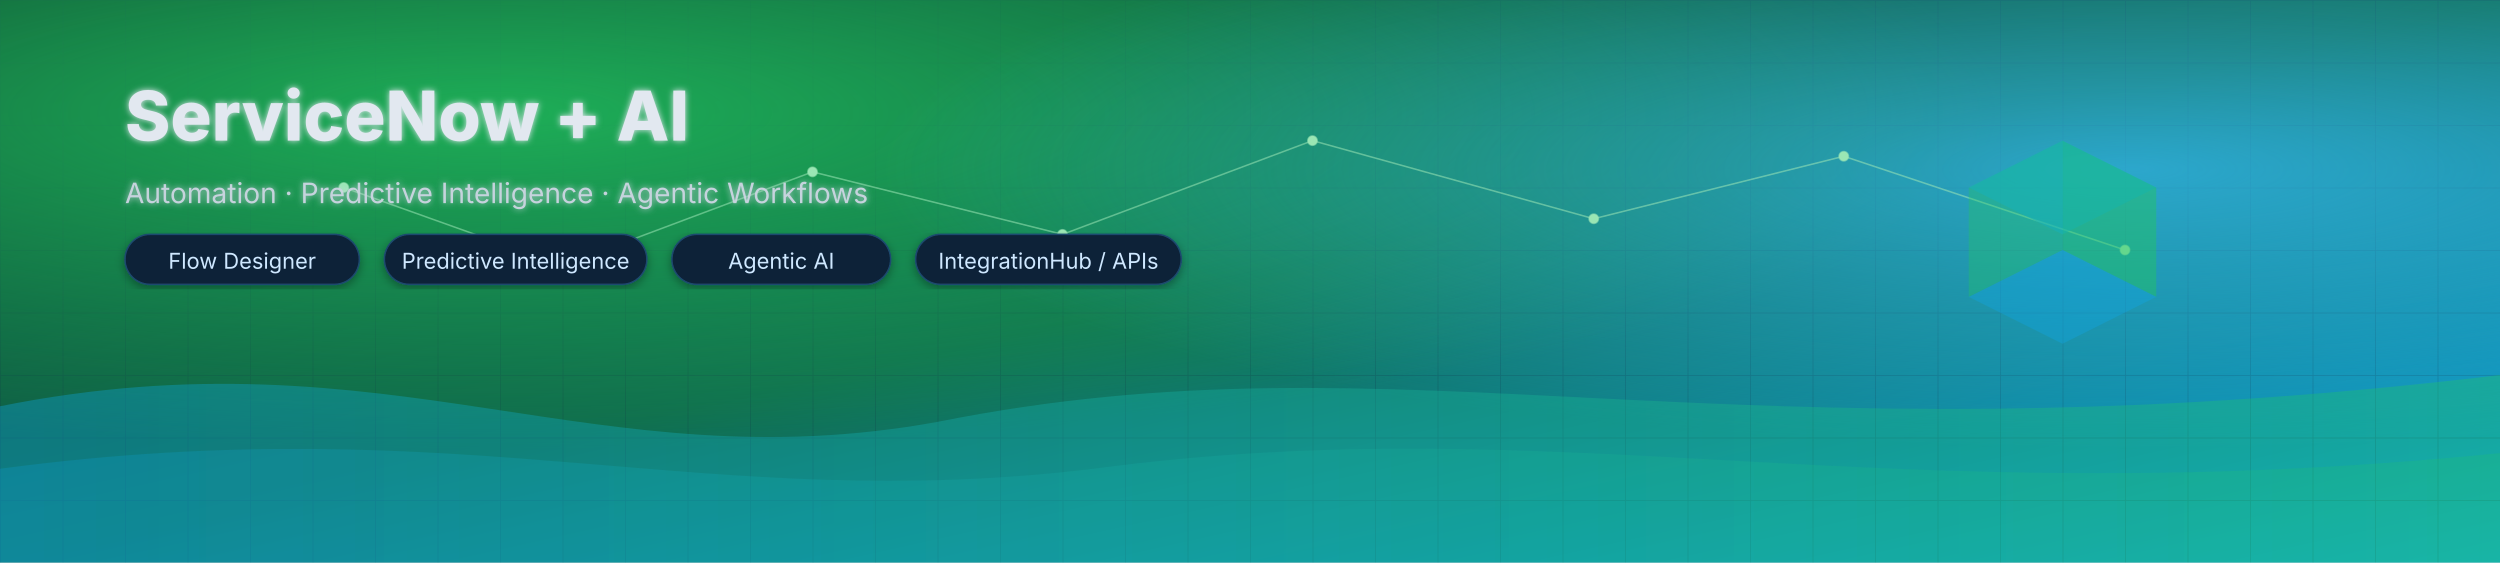
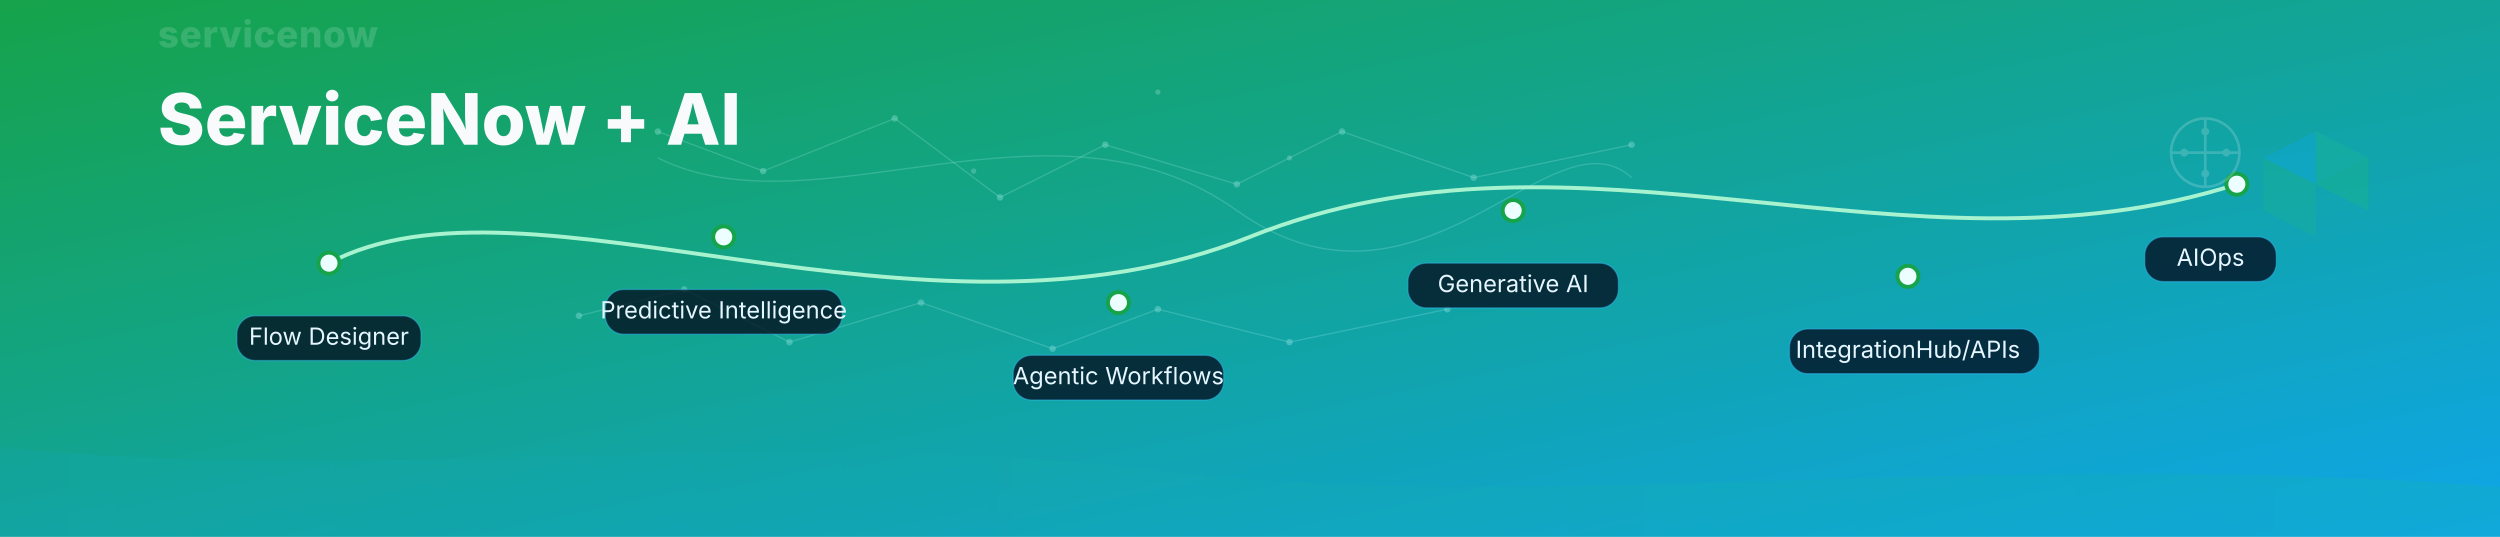
- <svg xmlns="http://www.w3.org/2000/svg" width="1600" height="360" viewBox="0 0 1600 360">
+ <svg xmlns="http://www.w3.org/2000/svg" width="1900" height="408" viewBox="0 0 1900 408">
  <defs>
    <linearGradient id="bggrad" x1="0" y1="0" x2="1" y2="1">
-       <stop offset="0%" stop-color="#0b3d2e" />
-       <stop offset="50%" stop-color="#0f6b4d" />
+       <stop offset="0%" stop-color="#16a34a" />
      <stop offset="100%" stop-color="#0ea5e9" />
    </linearGradient>
-     <radialGradient id="glow1" cx="0.2" cy="0.2" r="0.6">
-       <stop offset="0%" stop-color="#22c55e" stop-opacity="0.8" />
-       <stop offset="100%" stop-color="#22c55e" stop-opacity="0" />
-     </radialGradient>
-     <radialGradient id="glow2" cx="0.85" cy="0.3" r="0.5">
-       <stop offset="0%" stop-color="#38bdf8" stop-opacity="0.7" />
-       <stop offset="100%" stop-color="#38bdf8" stop-opacity="0" />
-     </radialGradient>
-     <pattern id="grid" width="40" height="40" patternUnits="userSpaceOnUse">
-       <path d="M 40 0 L 0 0 0 40" fill="none" stroke="#0f2942" stroke-width="1" />
-     </pattern>
-     <filter id="neon">
-       <feGaussianBlur stdDeviation="2" result="blur" />
-       <feMerge>
-         <feMergeNode in="blur" />
-         <feMergeNode in="SourceGraphic" />
-       </feMerge>
-     </filter>
-     <filter id="soft">
-       <feDropShadow dx="0" dy="2" stdDeviation="3" flood-color="#000000" flood-opacity="0.35" />
-     </filter>
    <linearGradient id="wave" x1="0" y1="0" x2="1" y2="0">
-       <stop offset="0%" stop-color="#0ea5e9" stop-opacity="0.35" />
-       <stop offset="100%" stop-color="#22c55e" stop-opacity="0.35" />
+       <stop offset="0%" stop-color="#0ea5e9" stop-opacity="0.25" />
+       <stop offset="100%" stop-color="#22c55e" stop-opacity="0.25" />
    </linearGradient>
+     <style>
+       .title { font-family: 'Segoe UI', Inter, Arial, sans-serif; font-size: 54px; font-weight: 800; fill: #F8FAFC; }
+       .label { font-family: Inter, Arial, sans-serif; font-size: 18px; fill: #E5F6FF; text-anchor: middle; }
+       .pill { fill: rgba(2,6,23,0.75); stroke: rgba(56,189,248,0.45); }
+       .mesh-line { stroke: rgba(203, 255, 255, 0.25); stroke-width: 1; fill: none; }
+       .mesh-node { fill: rgba(203, 255, 255, 0.35); }
+       .particle { fill: rgba(233, 255, 255, 0.28); }
+       .wordmark { font-family: 'Segoe UI', Inter, Arial, sans-serif; font-weight: 800; letter-spacing: 0.5px; }
+     </style>
  </defs>
-   <rect width="1600" height="360" fill="url(#bggrad)" />
-   <rect width="1600" height="360" fill="url(#grid)" opacity="0.25" />
-   <rect width="1600" height="360" fill="url(#glow1)" />
-   <rect width="1600" height="360" fill="url(#glow2)" />
-   <path d="M0,260 C250,210 380,310 600,270 C900,210 1100,300 1600,240 L1600,360 L0,360 Z" fill="url(#wave)" />
-   <path d="M0,300 C300,260 450,330 700,300 C1000,260 1200,330 1600,290 L1600,360 L0,360 Z" fill="url(#wave)" opacity="0.6" />
-   <g stroke="#9ae6b4" stroke-opacity="0.55">
-     <circle cx="220" cy="120" r="3" fill="#9ae6b4" />
-     <circle cx="360" cy="170" r="3" fill="#9ae6b4" />
-     <circle cx="520" cy="110" r="3" fill="#9ae6b4" />
-     <circle cx="680" cy="150" r="3" fill="#9ae6b4" />
-     <circle cx="840" cy="90" r="3" fill="#9ae6b4" />
-     <circle cx="1020" cy="140" r="3" fill="#9ae6b4" />
-     <circle cx="1180" cy="100" r="3" fill="#9ae6b4" />
-     <circle cx="1360" cy="160" r="3" fill="#9ae6b4" />
-     <path d="M220,120 L360,170 L520,110 L680,150 L840,90 L1020,140 L1180,100 L1360,160" fill="none" />
+   <rect width="1900" height="408" fill="url(#bggrad)" />
+   <path d="M0,340 C300,370 600,320 900,360 C1200,390 1500,340 1900,370 L1900,408 L0,408 Z" fill="url(#wave)" opacity="0.42" />
+   <text x="120" y="110" class="title">ServiceNow + AI</text>
+   <g opacity="0.75">
+     <g transform="translate(420,40)">
+       <circle class="mesh-node" cx="80" cy="60" r="2.5" />
+       <circle class="mesh-node" cx="160" cy="90" r="2.5" />
+       <circle class="mesh-node" cx="260" cy="50" r="2.5" />
+       <circle class="mesh-node" cx="340" cy="110" r="2.5" />
+       <circle class="mesh-node" cx="420" cy="70" r="2.5" />
+       <circle class="mesh-node" cx="520" cy="100" r="2.5" />
+       <circle class="mesh-node" cx="600" cy="60" r="2.5" />
+       <circle class="mesh-node" cx="700" cy="95" r="2.5" />
+       <circle class="mesh-node" cx="820" cy="70" r="2.5" />
+       <path class="mesh-line" d="M80,60 L160,90 L260,50 L340,110 L420,70 L520,100 L600,60 L700,95 L820,70" />
+       <path class="mesh-line" d="M80,80 C200,140 380,20 520,120 S760,40 820,95" />
+     </g>
+     <g transform="translate(380,200)">
+       <circle class="mesh-node" cx="60" cy="40" r="2.5" />
+       <circle class="mesh-node" cx="140" cy="20" r="2.5" />
+       <circle class="mesh-node" cx="220" cy="60" r="2.5" />
+       <circle class="mesh-node" cx="320" cy="30" r="2.5" />
+       <circle class="mesh-node" cx="420" cy="65" r="2.5" />
+       <circle class="mesh-node" cx="500" cy="35" r="2.5" />
+       <circle class="mesh-node" cx="600" cy="60" r="2.5" />
+       <circle class="mesh-node" cx="720" cy="35" r="2.5" />
+       <path class="mesh-line" d="M60,40 L140,20 L220,60 L320,30 L420,65 L500,35 L600,60 L720,35" />
+     </g>
+     <g>
+       <circle class="particle" cx="520" cy="80" r="2" />
+       <circle class="particle" cx="880" cy="70" r="2" />
+       <circle class="particle" cx="740" cy="130" r="2" />
+       <circle class="particle" cx="980" cy="120" r="2" />
+     </g>
  </g>
-   <g transform="translate(80, 90)" filter="url(#neon)">
-     <text x="0" y="0" font-family="Inter,Segoe UI,Arial" font-size="44" font-weight="800" fill="#e2e8f0">
-       ServiceNow + AI
-     </text>
-     <text x="0" y="40" font-family="Inter,Segoe UI,Arial" font-size="18" fill="#cbd5e1" opacity="0.95">
-       Automation · Predictive Intelligence · Agentic Workflows
-     </text>
+   <path d="M250,200 C400,120 700,280 950,180 C1200,80 1450,220 1700,140" fill="none" stroke="#A7F3D0" stroke-width="3" />
+   <circle cx="250" cy="200" r="8" fill="#ECFEFF" stroke="#16a34a" stroke-width="3" />
+   <circle cx="550" cy="180" r="8" fill="#ECFEFF" stroke="#16a34a" stroke-width="3" />
+   <circle cx="850" cy="230" r="8" fill="#ECFEFF" stroke="#16a34a" stroke-width="3" />
+   <circle cx="1150" cy="160" r="8" fill="#ECFEFF" stroke="#16a34a" stroke-width="3" />
+   <circle cx="1450" cy="210" r="8" fill="#ECFEFF" stroke="#16a34a" stroke-width="3" />
+   <circle cx="1700" cy="140" r="8" fill="#ECFEFF" stroke="#16a34a" stroke-width="3" />
+   <g>
+     <rect x="180" y="240" rx="14" ry="14" width="140" height="34" class="pill" />
+     <text x="250" y="262" class="label">Flow Designer</text>
+     <rect x="460" y="220" rx="14" ry="14" width="180" height="34" class="pill" />
+     <text x="550" y="242" class="label">Predictive Intelligence</text>
+     <rect x="770" y="270" rx="14" ry="14" width="160" height="34" class="pill" />
+     <text x="850" y="292" class="label">Agentic Workflows</text>
+     <rect x="1070" y="200" rx="14" ry="14" width="160" height="34" class="pill" />
+     <text x="1150" y="222" class="label">Generative AI</text>
+     <rect x="1360" y="250" rx="14" ry="14" width="190" height="34" class="pill" />
+     <text x="1450" y="272" class="label">IntegrationHub/APIs</text>
+     <rect x="1630" y="180" rx="14" ry="14" width="100" height="34" class="pill" />
+     <text x="1680" y="202" class="label">AIOps</text>
  </g>
-   <g transform="translate(80, 150)" filter="url(#soft)">
-     <rect x="0" y="0" width="150" height="32" rx="16" fill="#0b2138" stroke="#1f4a6e" />
-     <text x="75" y="22" text-anchor="middle" font-family="Inter,Arial" font-size="14" fill="#cfe8ff">Flow Designer</text>
-     <rect x="166" y="0" width="168" height="32" rx="16" fill="#0b2138" stroke="#1f4a6e" />
-     <text x="250" y="22" text-anchor="middle" font-family="Inter,Arial" font-size="14" fill="#cfe8ff">Predictive Intelligence</text>
-     <rect x="350" y="0" width="140" height="32" rx="16" fill="#0b2138" stroke="#1f4a6e" />
-     <text x="420" y="22" text-anchor="middle" font-family="Inter,Arial" font-size="14" fill="#cfe8ff">Agentic AI</text>
-     <rect x="506" y="0" width="170" height="32" rx="16" fill="#0b2138" stroke="#1f4a6e" />
-     <text x="591" y="22" text-anchor="middle" font-family="Inter,Arial" font-size="14" fill="#cfe8ff">IntegrationHub / APIs</text>
+   <g transform="translate(1720, 80)" opacity="0.35">
+     <polygon points="0,40 40,20 80,40 40,60" fill="#0ea5e9" />
+     <polygon points="40,20 80,40 80,80 40,60" fill="#22c55e" opacity="0.6" />
+     <polygon points="0,40 40,60 40,100 0,80" fill="#22c55e" opacity="0.4" />
  </g>
-   <g transform="translate(1260, 70)">
-     <polygon points="0,50 60,20 120,50 60,80" fill="#0ea5e9" opacity="0.55" />
-     <polygon points="60,20 120,50 120,120 60,90" fill="#22c55e" opacity="0.45" />
-     <polygon points="60,90 120,120 60,150 0,120" fill="#0ea5e9" opacity="0.35" />
-     <polygon points="0,50 60,20 60,90 0,120" fill="#22c55e" opacity="0.35" />
+   <g transform="translate(120,36)" opacity="0.15">
+     <text class="wordmark" x="0" y="0" font-size="28" fill="#ffffff">servicenow</text>
+   </g>
+   <g transform="translate(1640, 80)" opacity="0.18">
+     <circle cx="36" cy="36" r="26" fill="none" stroke="#ffffff" stroke-width="2" />
+     <path d="M36,10 L36,62 M10,36 L62,36" stroke="#ffffff" stroke-width="2" />
+     <circle cx="36" cy="20" r="3" fill="#ffffff" />
+     <circle cx="20" cy="36" r="3" fill="#ffffff" />
+     <circle cx="52" cy="36" r="3" fill="#ffffff" />
+     <circle cx="36" cy="52" r="3" fill="#ffffff" />
  </g>
</svg>
